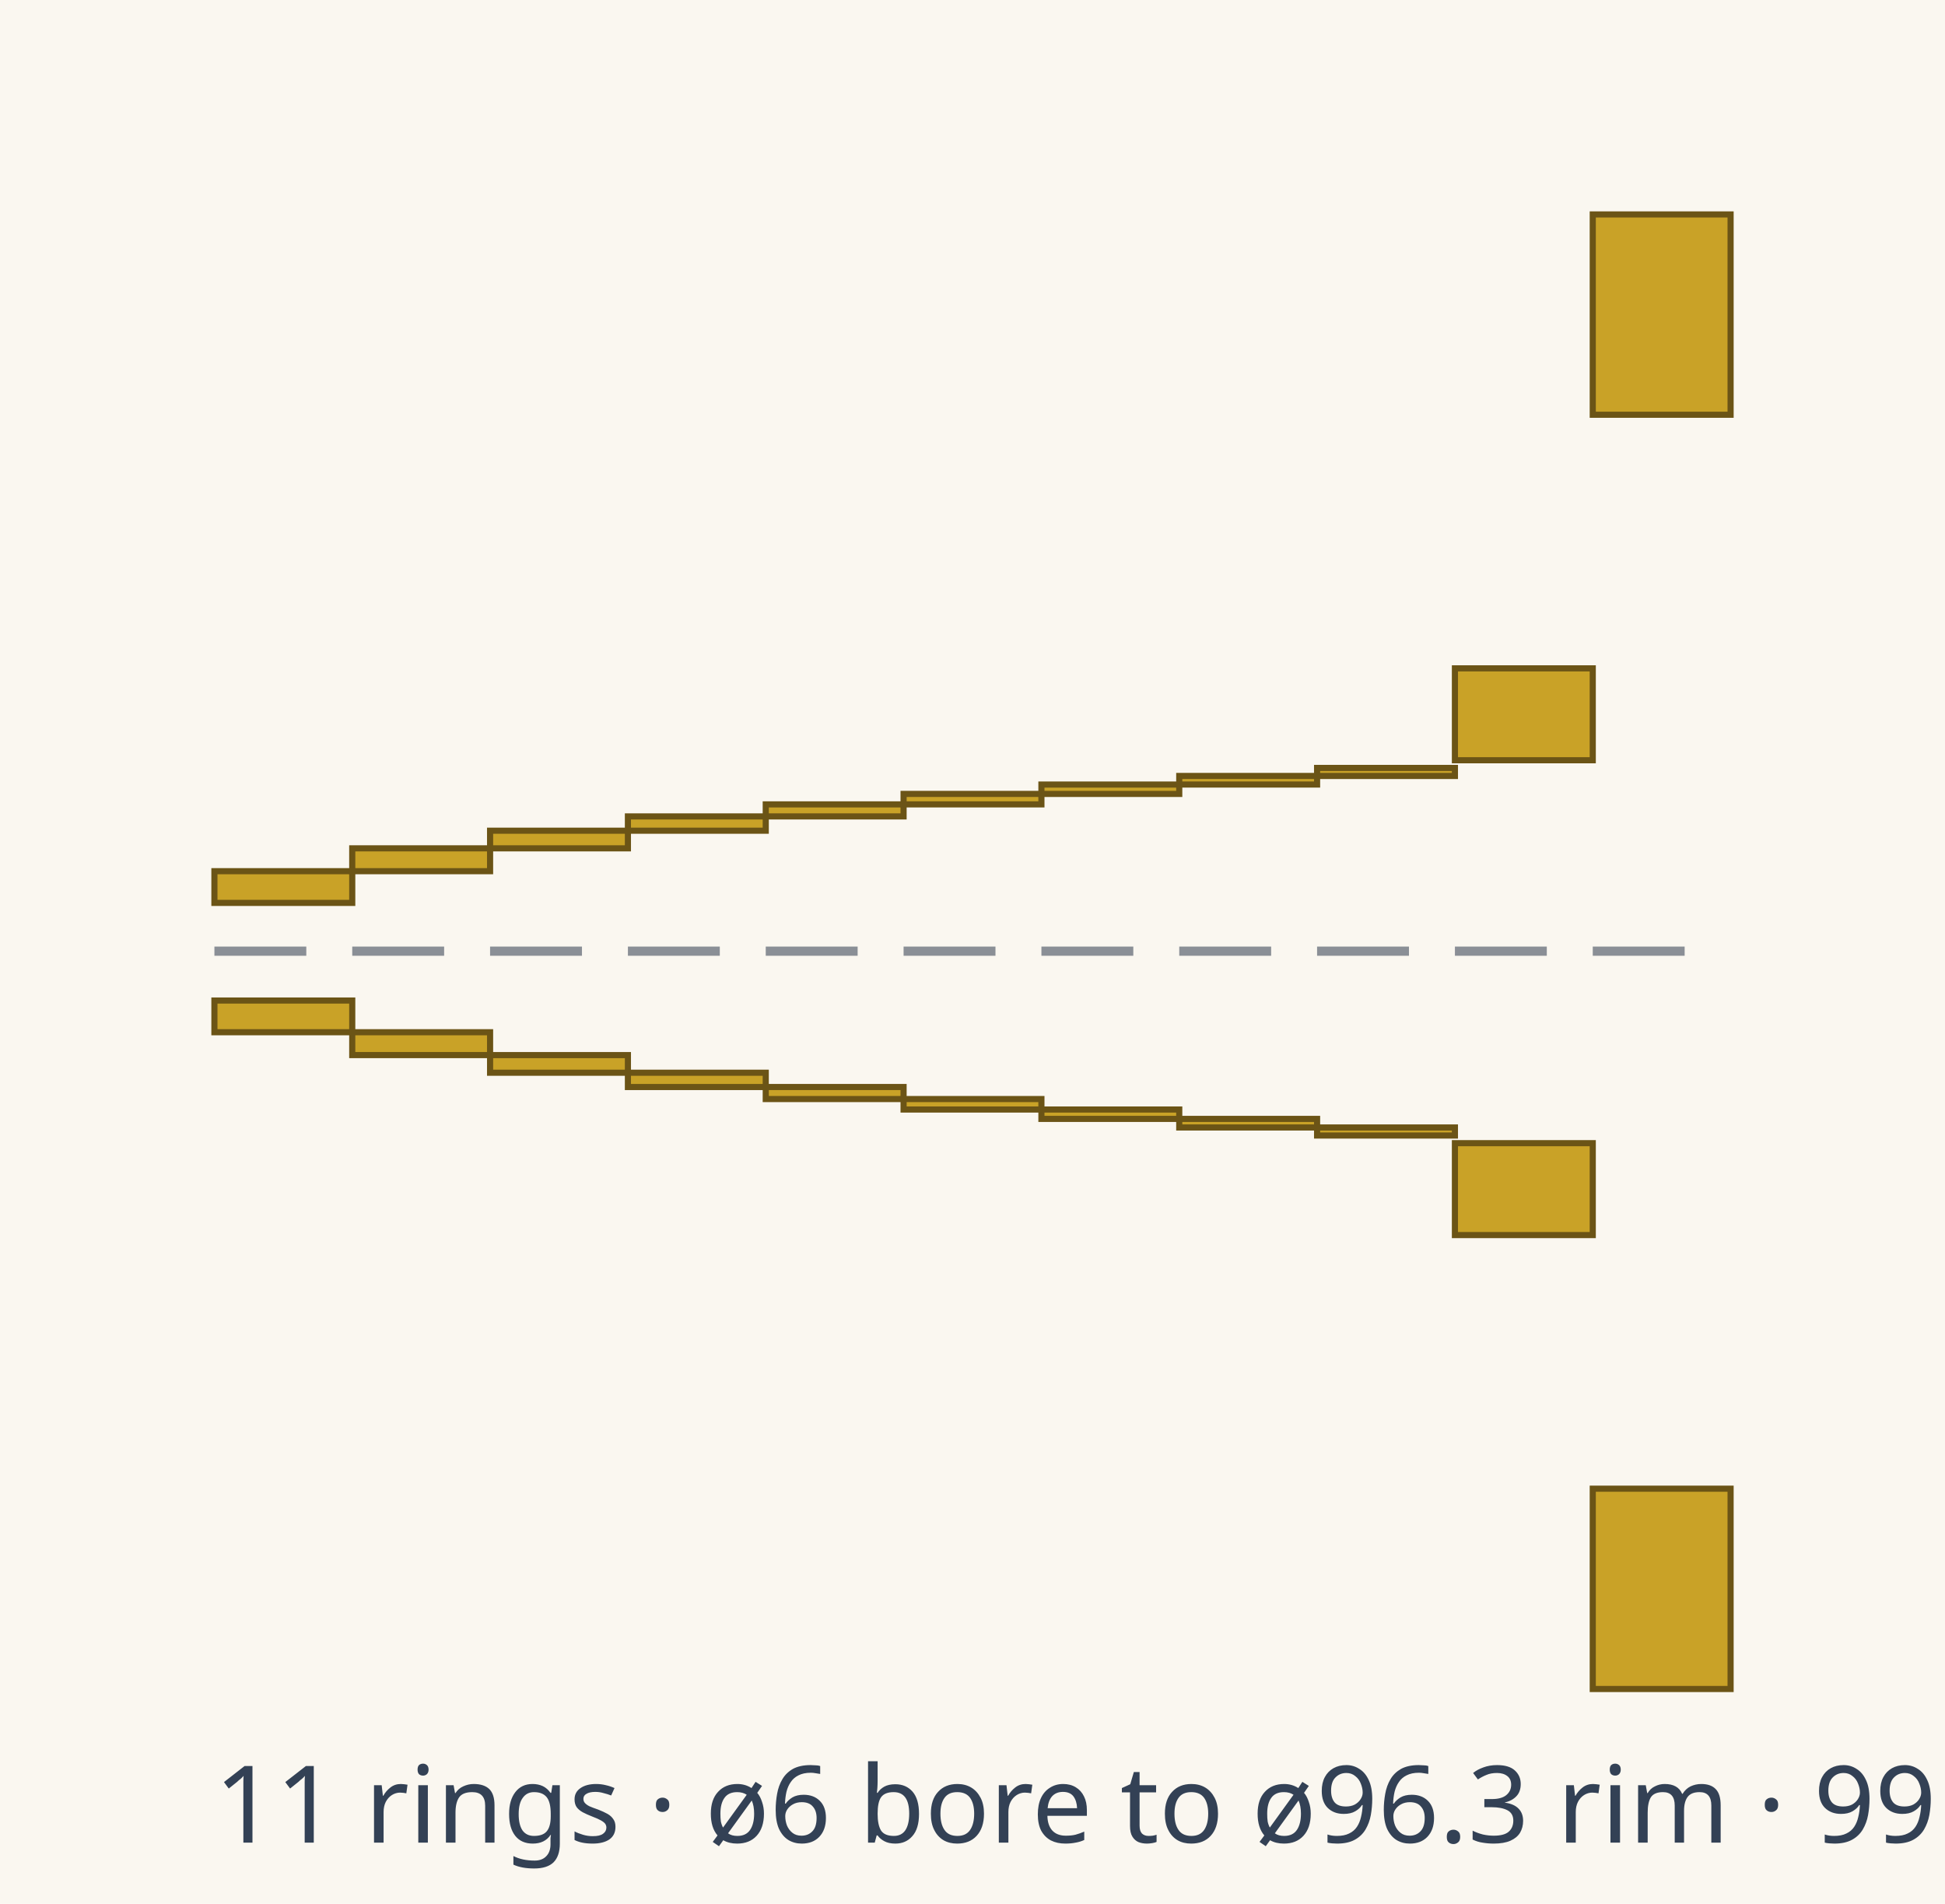
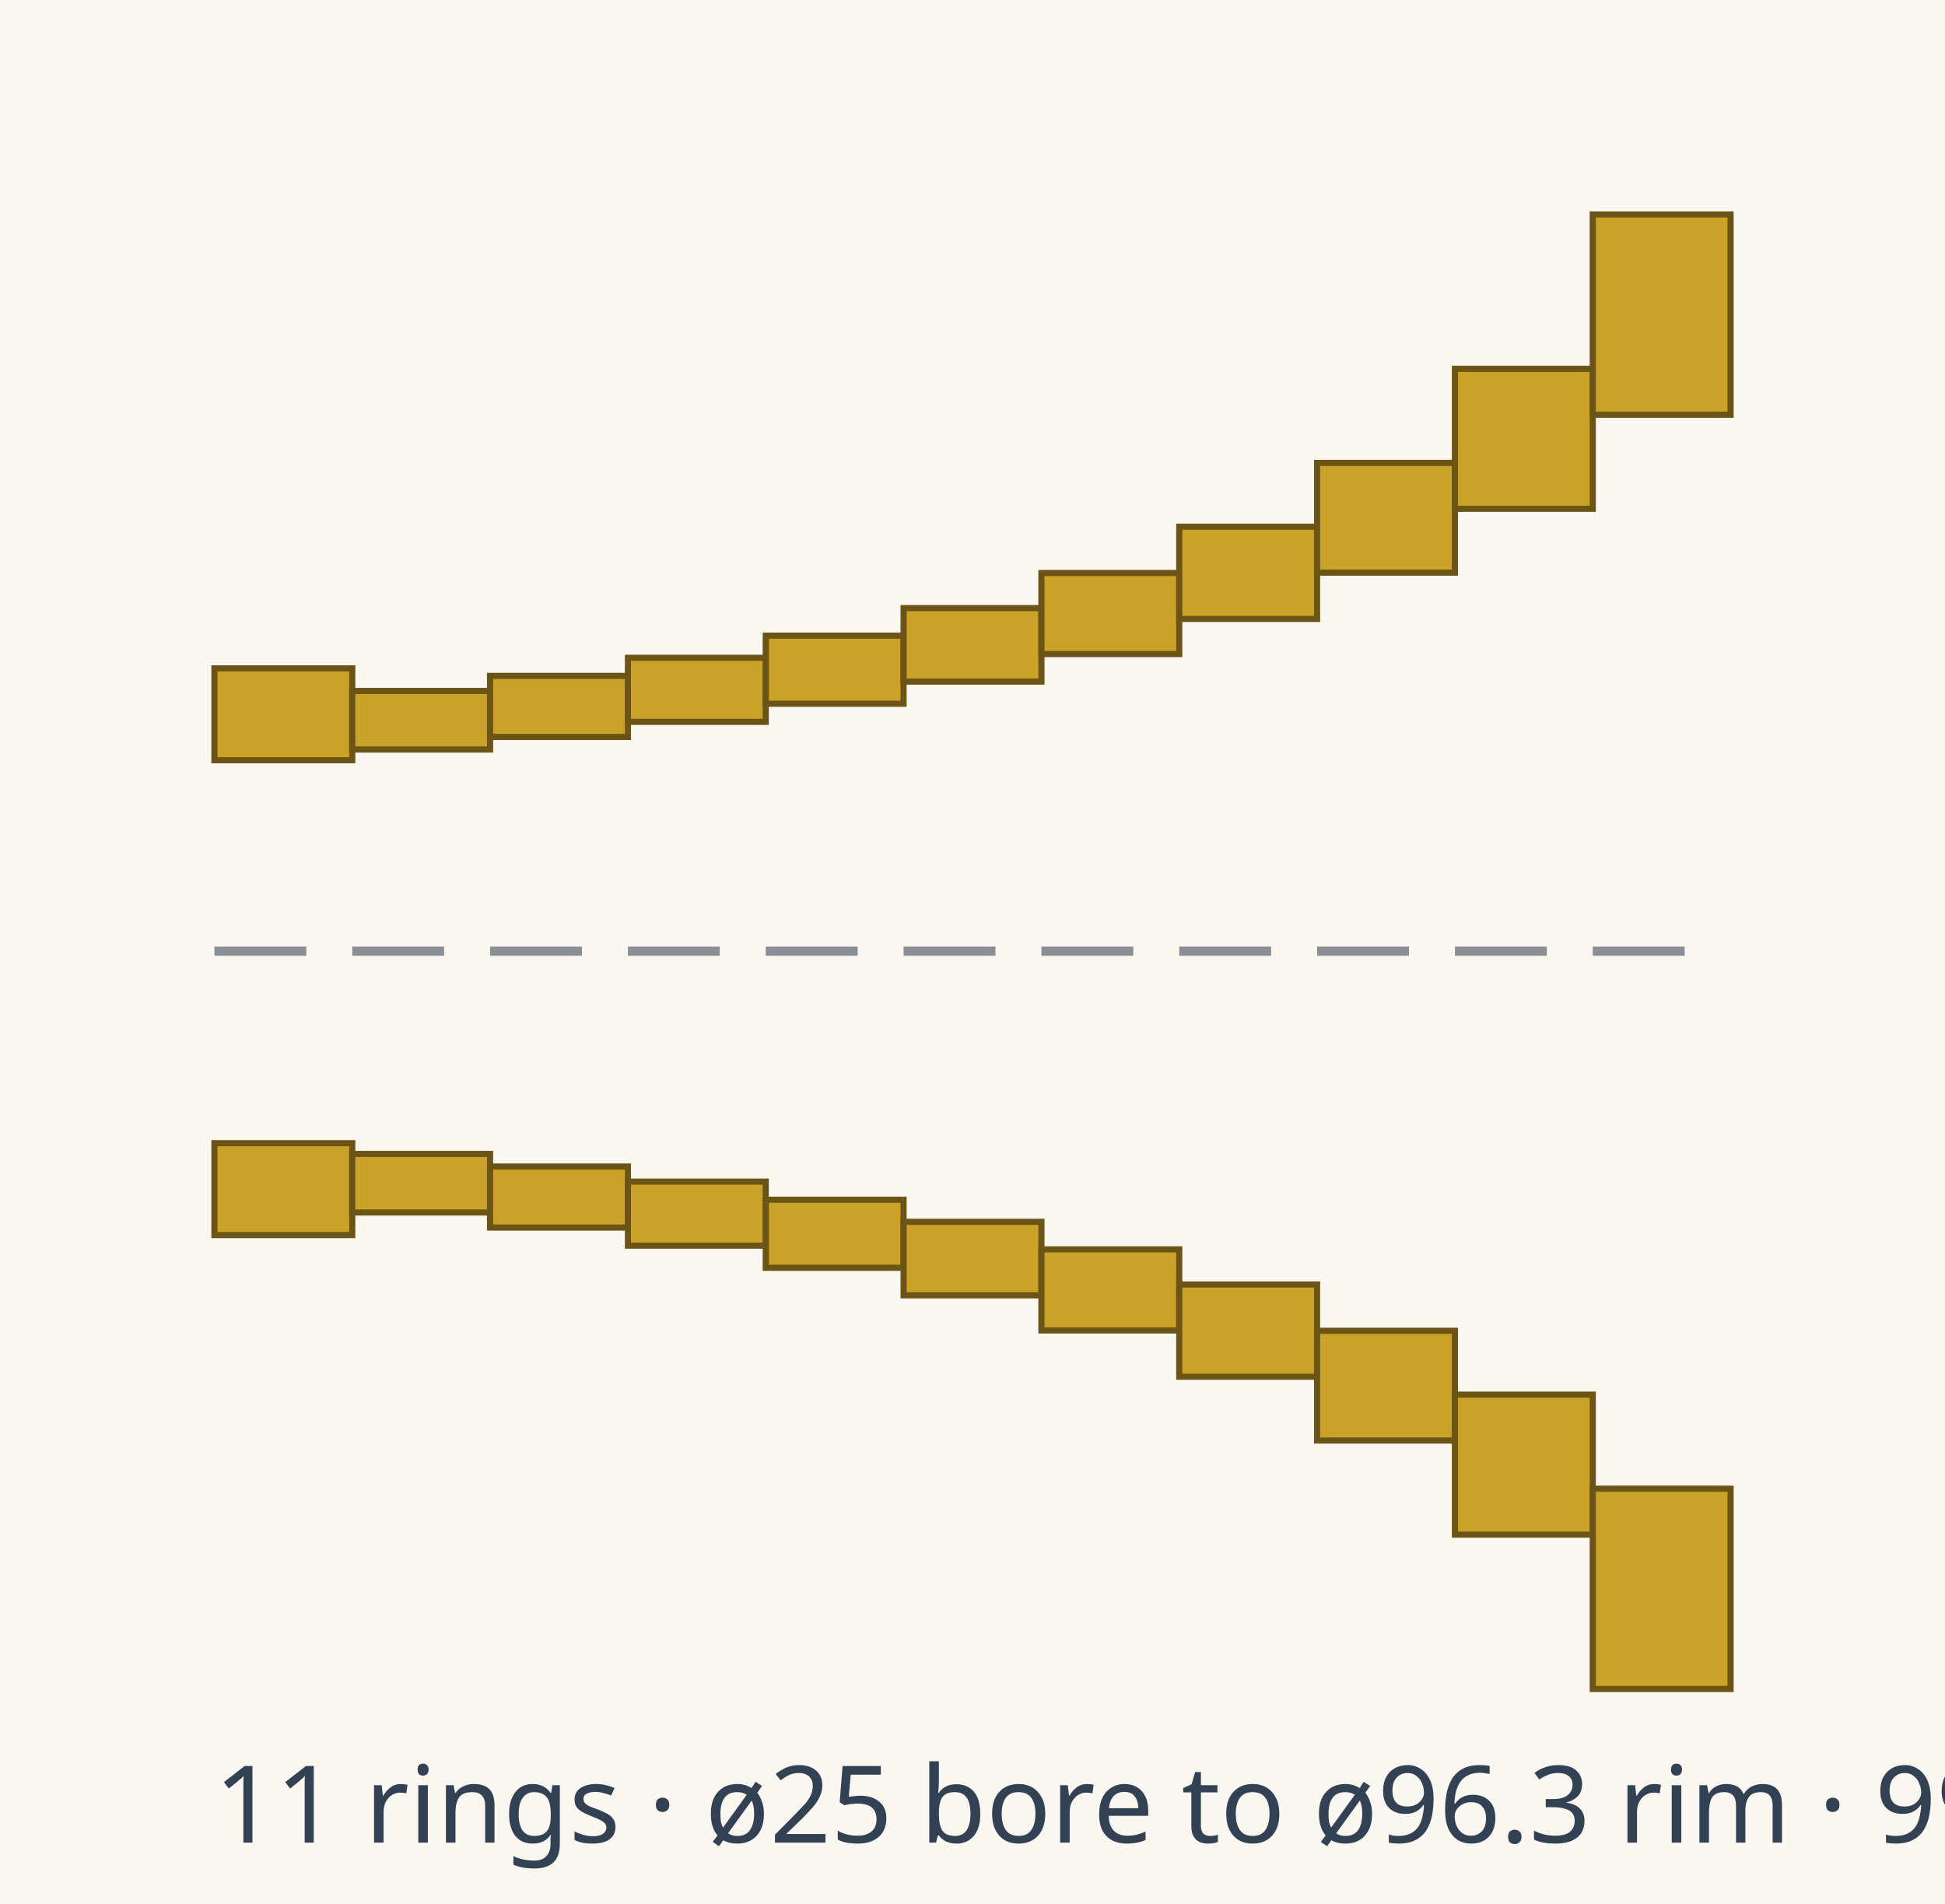
<svg xmlns="http://www.w3.org/2000/svg" width="127.0mm" height="124.3mm" viewBox="0 0 127.0 124.3" role="img" aria-label="Axial section of a 11-ring bell: the bore climbing one staircase and the outside another, wall between them">
  <rect width="127.0" height="124.3" fill="#faf7f0" />
-   <rect x="14.000" y="56.878" width="9.000" height="2.070" fill="#c9a227" stroke="#6b5416" stroke-width="0.4" />
-   <rect x="14.000" y="65.322" width="9.000" height="2.070" fill="#c9a227" stroke="#6b5416" stroke-width="0.4" />
-   <rect x="23.000" y="55.386" width="9.000" height="1.492" fill="#c9a227" stroke="#6b5416" stroke-width="0.4" />
-   <rect x="23.000" y="67.392" width="9.000" height="1.492" fill="#c9a227" stroke="#6b5416" stroke-width="0.4" />
-   <rect x="32.000" y="54.235" width="9.000" height="1.151" fill="#c9a227" stroke="#6b5416" stroke-width="0.4" />
-   <rect x="32.000" y="68.885" width="9.000" height="1.151" fill="#c9a227" stroke="#6b5416" stroke-width="0.4" />
-   <rect x="41.000" y="53.302" width="9.000" height="0.933" fill="#c9a227" stroke="#6b5416" stroke-width="0.4" />
-   <rect x="41.000" y="70.036" width="9.000" height="0.933" fill="#c9a227" stroke="#6b5416" stroke-width="0.4" />
-   <rect x="50.000" y="52.516" width="9.000" height="0.786" fill="#c9a227" stroke="#6b5416" stroke-width="0.4" />
-   <rect x="50.000" y="70.968" width="9.000" height="0.786" fill="#c9a227" stroke="#6b5416" stroke-width="0.4" />
-   <rect x="59.000" y="51.832" width="9.000" height="0.684" fill="#c9a227" stroke="#6b5416" stroke-width="0.4" />
-   <rect x="59.000" y="71.754" width="9.000" height="0.684" fill="#c9a227" stroke="#6b5416" stroke-width="0.4" />
-   <rect x="68.000" y="51.221" width="9.000" height="0.612" fill="#c9a227" stroke="#6b5416" stroke-width="0.4" />
-   <rect x="68.000" y="72.438" width="9.000" height="0.612" fill="#c9a227" stroke="#6b5416" stroke-width="0.4" />
-   <rect x="77.000" y="50.660" width="9.000" height="0.560" fill="#c9a227" stroke="#6b5416" stroke-width="0.4" />
-   <rect x="77.000" y="73.050" width="9.000" height="0.560" fill="#c9a227" stroke="#6b5416" stroke-width="0.4" />
-   <rect x="86.000" y="50.136" width="9.000" height="0.525" fill="#c9a227" stroke="#6b5416" stroke-width="0.4" />
-   <rect x="86.000" y="73.610" width="9.000" height="0.525" fill="#c9a227" stroke="#6b5416" stroke-width="0.4" />
-   <rect x="95.000" y="43.635" width="9.000" height="6.000" fill="#c9a227" stroke="#6b5416" stroke-width="0.4" />
-   <rect x="95.000" y="74.635" width="9.000" height="6.000" fill="#c9a227" stroke="#6b5416" stroke-width="0.4" />
+   <rect x="14.000" y="43.635" width="9.000" height="6.000" fill="#c9a227" stroke="#6b5416" stroke-width="0.4" />
+   <rect x="14.000" y="74.635" width="9.000" height="6.000" fill="#c9a227" stroke="#6b5416" stroke-width="0.4" />
+   <rect x="23.000" y="45.110" width="9.000" height="3.826" fill="#c9a227" stroke="#6b5416" stroke-width="0.4" />
+   <rect x="23.000" y="75.335" width="9.000" height="3.826" fill="#c9a227" stroke="#6b5416" stroke-width="0.4" />
+   <rect x="32.000" y="44.128" width="9.000" height="3.983" fill="#c9a227" stroke="#6b5416" stroke-width="0.4" />
+   <rect x="32.000" y="76.160" width="9.000" height="3.983" fill="#c9a227" stroke="#6b5416" stroke-width="0.4" />
+   <rect x="41.000" y="42.945" width="9.000" height="4.183" fill="#c9a227" stroke="#6b5416" stroke-width="0.4" />
+   <rect x="41.000" y="77.143" width="9.000" height="4.183" fill="#c9a227" stroke="#6b5416" stroke-width="0.4" />
+   <rect x="50.000" y="41.500" width="9.000" height="4.445" fill="#c9a227" stroke="#6b5416" stroke-width="0.4" />
+   <rect x="50.000" y="78.326" width="9.000" height="4.445" fill="#c9a227" stroke="#6b5416" stroke-width="0.4" />
+   <rect x="59.000" y="39.702" width="9.000" height="4.798" fill="#c9a227" stroke="#6b5416" stroke-width="0.4" />
+   <rect x="59.000" y="79.770" width="9.000" height="4.798" fill="#c9a227" stroke="#6b5416" stroke-width="0.4" />
+   <rect x="68.000" y="37.409" width="9.000" height="5.293" fill="#c9a227" stroke="#6b5416" stroke-width="0.4" />
+   <rect x="68.000" y="81.568" width="9.000" height="5.293" fill="#c9a227" stroke="#6b5416" stroke-width="0.4" />
+   <rect x="77.000" y="34.387" width="9.000" height="6.022" fill="#c9a227" stroke="#6b5416" stroke-width="0.4" />
+   <rect x="77.000" y="83.862" width="9.000" height="6.022" fill="#c9a227" stroke="#6b5416" stroke-width="0.4" />
+   <rect x="86.000" y="30.220" width="9.000" height="7.167" fill="#c9a227" stroke="#6b5416" stroke-width="0.4" />
+   <rect x="86.000" y="86.883" width="9.000" height="7.167" fill="#c9a227" stroke="#6b5416" stroke-width="0.4" />
+   <rect x="95.000" y="24.078" width="9.000" height="9.142" fill="#c9a227" stroke="#6b5416" stroke-width="0.4" />
+   <rect x="95.000" y="91.050" width="9.000" height="9.142" fill="#c9a227" stroke="#6b5416" stroke-width="0.4" />
  <rect x="104.000" y="14.000" width="9.000" height="13.078" fill="#c9a227" stroke="#6b5416" stroke-width="0.4" />
  <rect x="104.000" y="97.193" width="9.000" height="13.078" fill="#c9a227" stroke="#6b5416" stroke-width="0.4" />
  <line x1="14.0" y1="62.1" x2="113.0" y2="62.1" stroke="#8a8f96" stroke-width="0.6" stroke-dasharray="6 3" />
-   <text x="14.0" y="120.3" font-family="ui-sans-serif,system-ui,sans-serif" font-size="7" fill="#334155">11 rings · ø6 bore to ø96.3 rim · 99mm long</text>
+   <text x="14.0" y="120.3" font-family="ui-sans-serif,system-ui,sans-serif" font-size="7" fill="#334155">11 rings · ø25 bore to ø96.3 rim · 99mm long</text>
</svg>
